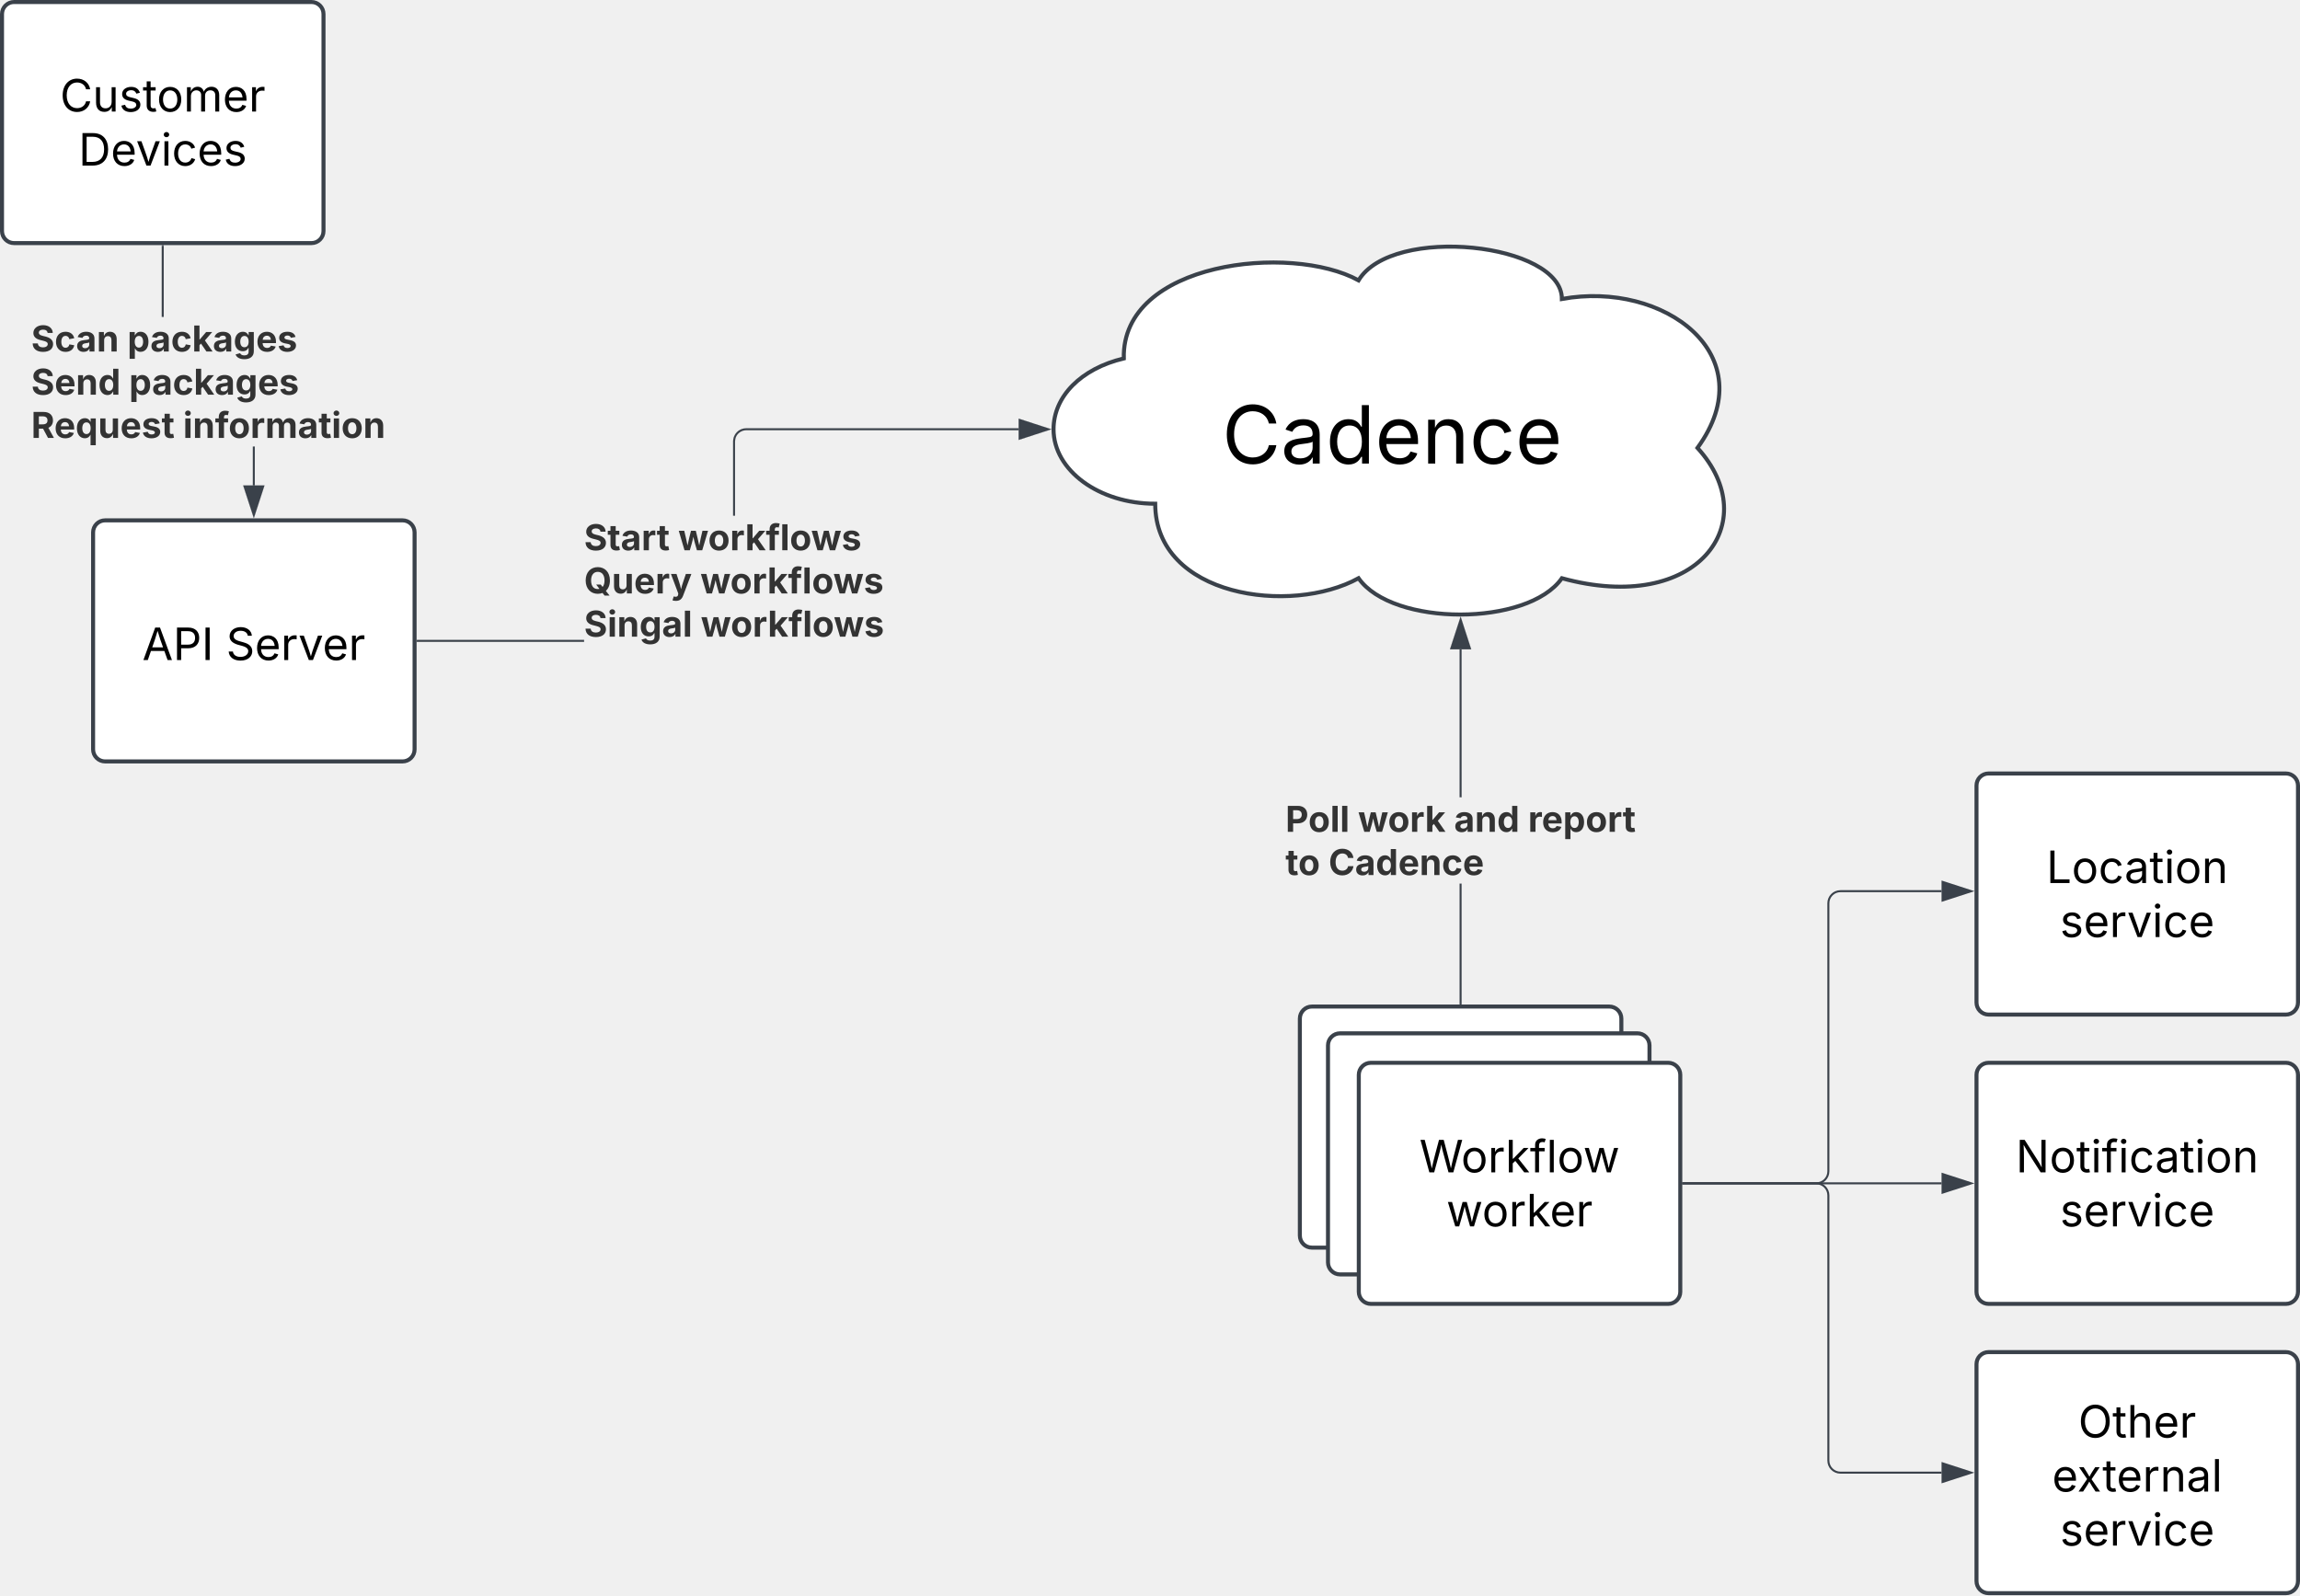
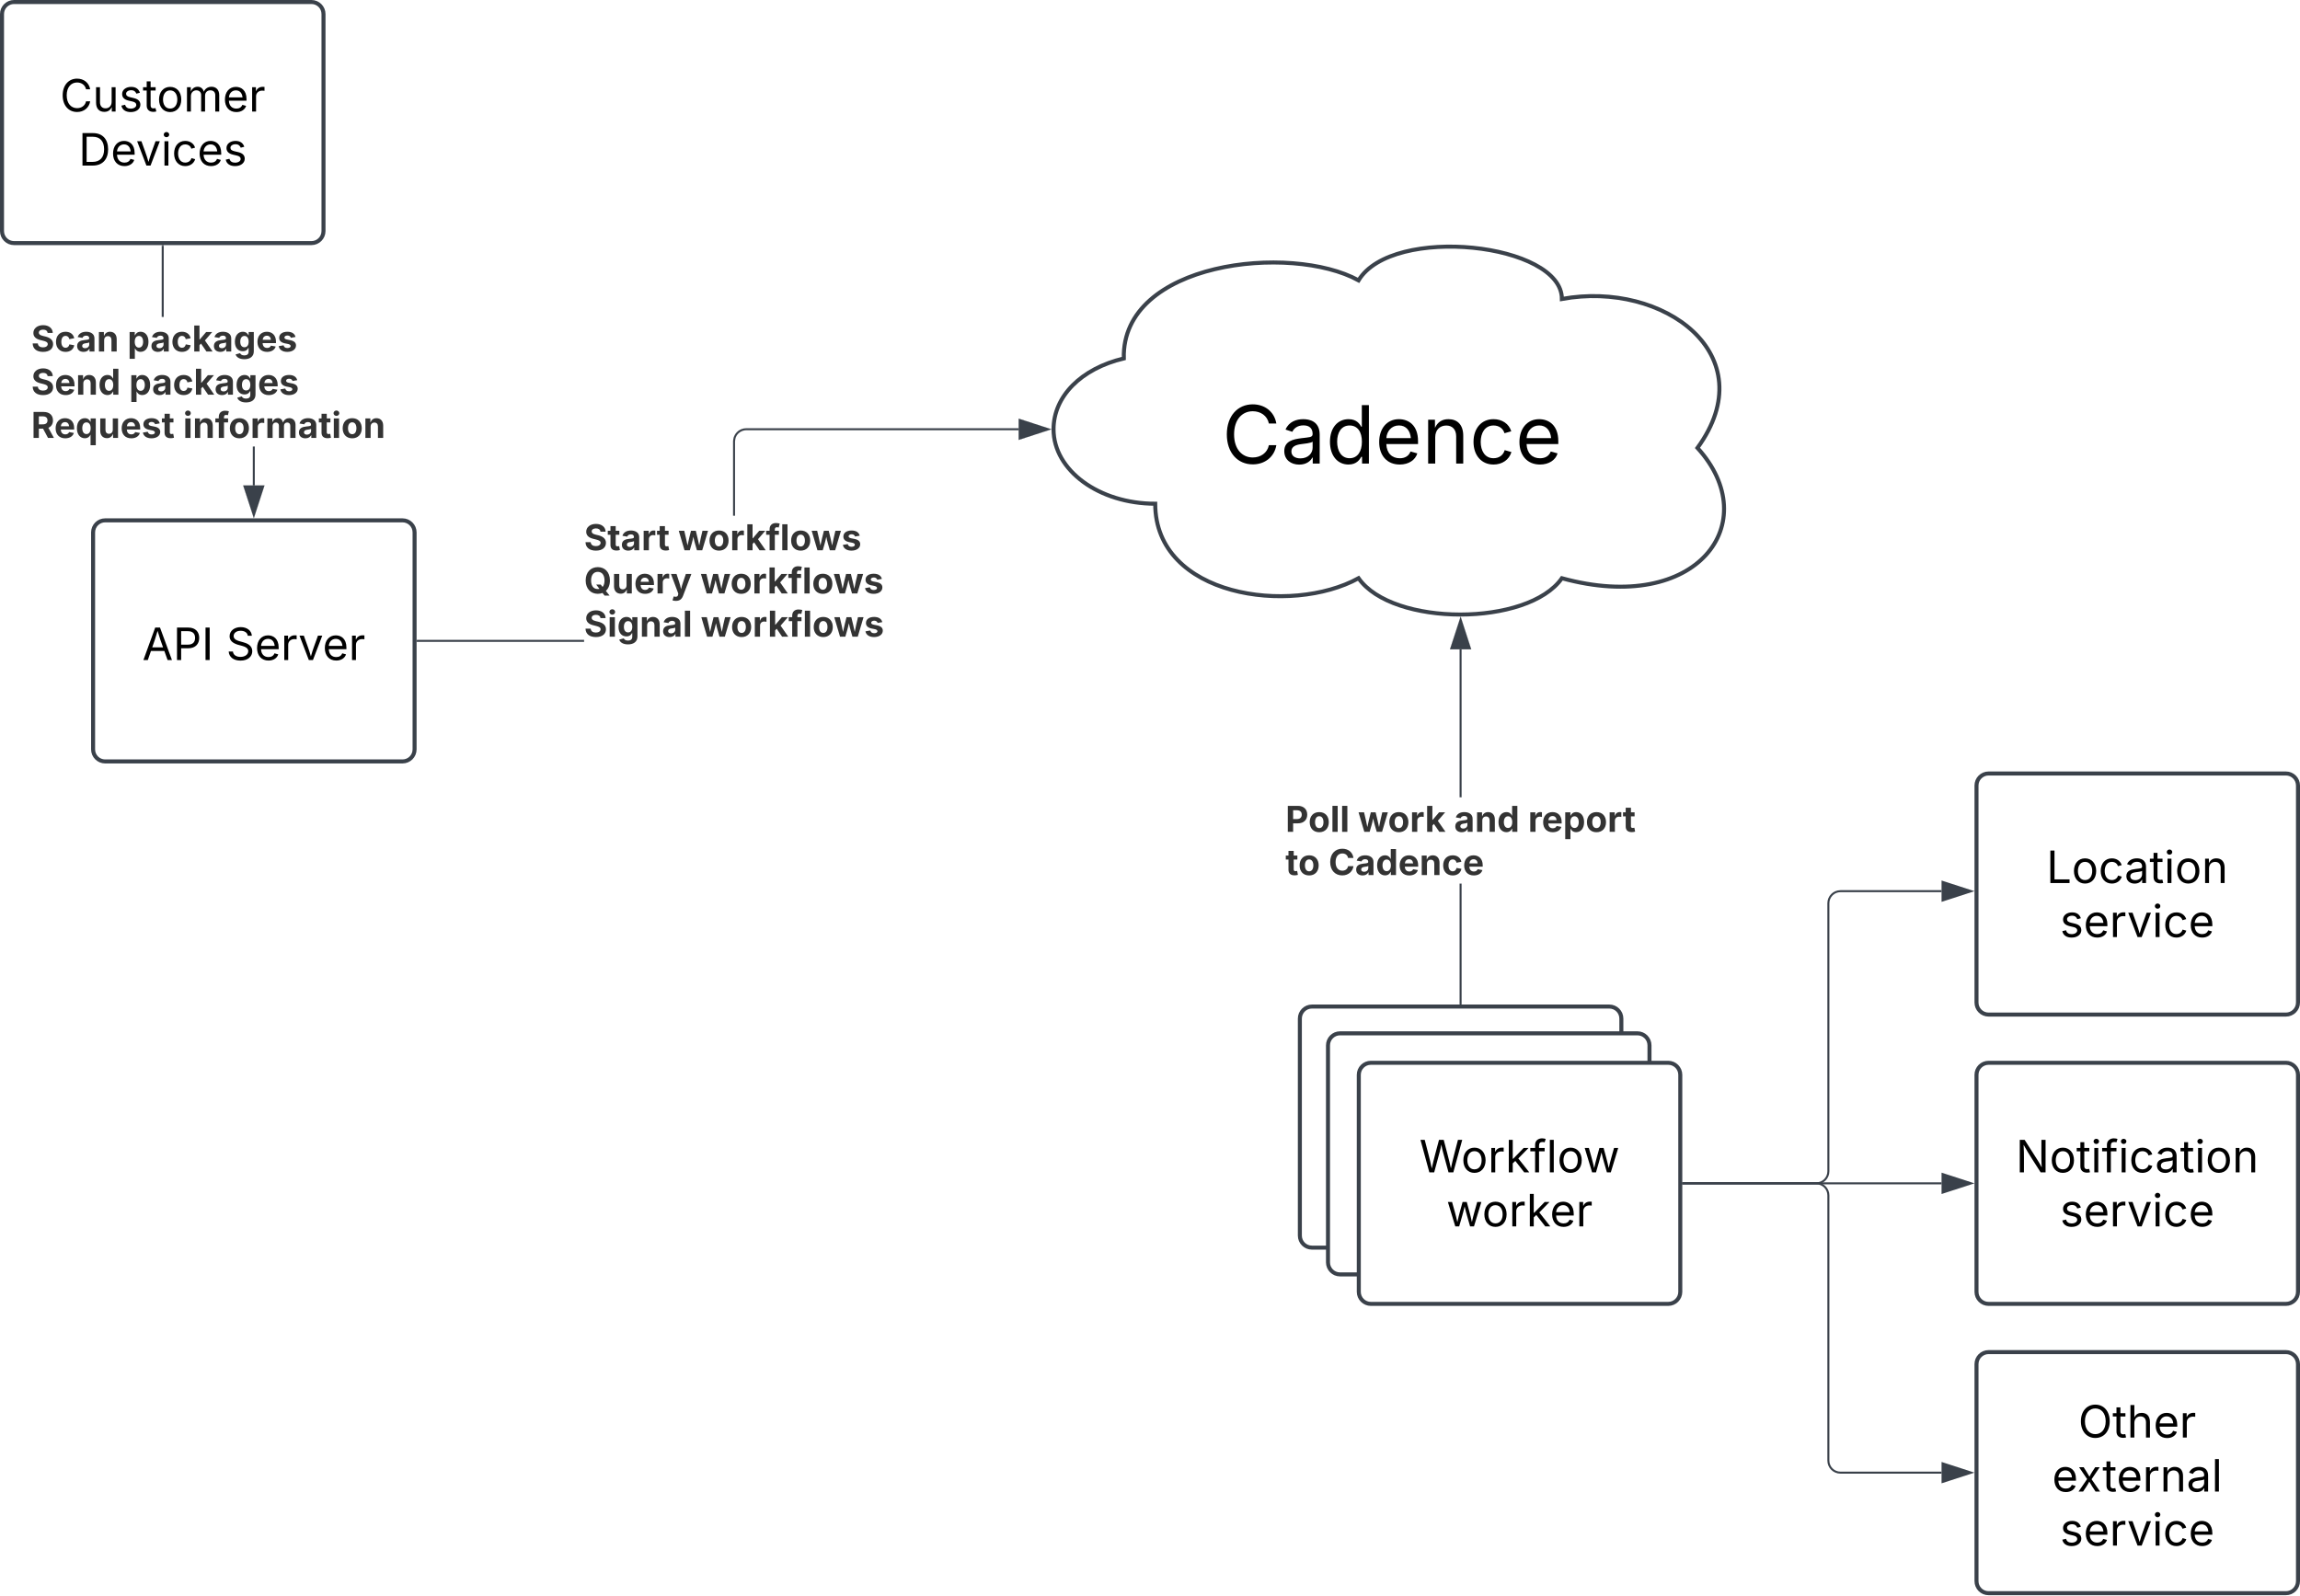
<svg xmlns="http://www.w3.org/2000/svg" xmlns:ns1="lucid" xmlns:xlink="http://www.w3.org/1999/xlink" width="1144.67" height="794">
  <g transform="translate(-743 -287)" ns1:page-tab-id="0_0">
+     <path d="M500 0h1500v1500H500z" fill="#fff" />
    <path d="M1389.92 794a6 6 0 0 1 6-6h148a6 6 0 0 1 6 6v108a6 6 0 0 1-6 6h-148a6 6 0 0 1-6-6z" stroke="#3a414a" stroke-width="2" fill="#fff" />
    <use xlink:href="#a" transform="matrix(1,0,0,1,1401.917,800) translate(18.14106 42.52778)" />
    <use xlink:href="#b" transform="matrix(1,0,0,1,1401.917,800) translate(31.57964 69.4158)" />
    <path d="M1317.93 537.73c-27.94 0-50.6-16.6-50.6-37.06 0-16.38 13.7-30.2 34.97-35.26-1.23-48.13 83.1-57.4 116.83-38.87 16.87-27.8 101.2-18.53 101.2 9.27 50.6-9.27 101.2 27.8 67.47 74.13 33.73 37.07 0 83.4-67.47 64.87-16.86 24.1-84.33 24.1-101.2 0-33.73 18.53-101.2 9.27-101.2-37.07z" stroke="#3a414a" stroke-width="2" fill="#fff" />
    <use xlink:href="#c" transform="matrix(1,0,0,1,1272.333,413) translate(78.85656 104.75)" />
    <path d="M1403.92 807.33a6 6 0 0 1 6-6h148a6 6 0 0 1 6 6v108a6 6 0 0 1-6 6h-148a6 6 0 0 1-6-6z" stroke="#3a414a" stroke-width="2" fill="#fff" />
    <use xlink:href="#a" transform="matrix(1,0,0,1,1415.917,813.3333) translate(18.14106 42.52778)" />
    <use xlink:href="#b" transform="matrix(1,0,0,1,1415.917,813.3333) translate(31.57964 69.4158)" />
    <path d="M1419.25 822a6 6 0 0 1 6-6h148a6 6 0 0 1 6 6v108a6 6 0 0 1-6 6h-148a6 6 0 0 1-6-6z" stroke="#3a414a" stroke-width="2" fill="#fff" />
    <use xlink:href="#a" transform="matrix(1,0,0,1,1431.25,828) translate(18.14106 42.52778)" />
    <use xlink:href="#b" transform="matrix(1,0,0,1,1431.25,828) translate(31.57964 69.4158)" />
    <path d="M1470.4 786.5h-.96v-59.66h.95zm0-102.68h-.96v-73.6h.95z" stroke="#3a414a" stroke-width=".05" fill="#3a414a" />
    <path d="M1470.4 787h-.96v-.5h.95z" fill="#3a414a" />
    <path stroke="#3a414a" stroke-width=".05" fill="#3a414a" />
    <path d="M1474.55 609.72h-9.27l4.64-14.26z" fill="#3a414a" />
    <path d="M1475.2 610.2h-10.57l5.3-16.28zm-9.27-.95h7.97l-3.98-12.26z" stroke="#3a414a" stroke-width=".05" fill="#3a414a" />
    <use xlink:href="#d" transform="matrix(1,0,0,1,1382.747,683.8229) translate(0 17.22222)" />
    <use xlink:href="#e" transform="matrix(1,0,0,1,1382.747,683.8229) translate(36.11979 17.22222)" />
    <use xlink:href="#f" transform="matrix(1,0,0,1,1382.747,683.8229) translate(83.93229 17.22222)" />
    <use xlink:href="#g" transform="matrix(1,0,0,1,1382.747,683.8229) translate(120.7378 17.22222)" />
    <use xlink:href="#h" transform="matrix(1,0,0,1,1382.747,683.8229) translate(0 38.73264)" />
    <use xlink:href="#i" transform="matrix(1,0,0,1,1382.747,683.8229) translate(21.44965 38.73264)" />
    <path d="M789.33 552a6 6 0 0 1 6-6h148a6 6 0 0 1 6 6v108a6 6 0 0 1-6 6h-148a6 6 0 0 1-6-6z" stroke="#3a414a" stroke-width="2" fill="#fff" />
    <use xlink:href="#j" transform="matrix(1,0,0,1,801.3333,558) translate(12.477 57.52778)" />
    <use xlink:href="#k" transform="matrix(1,0,0,1,801.3333,558) translate(54.21962 57.52778)" />
    <path d="M1033.67 606.48h-82.84v-.96h82.84zm216.28-105.34h-135.6l-.88.07-.84.2-.8.35-.74.45-.67.56-.57.66-.45.74-.32.8-.2.84-.07.88v36.98h-.94v-37l.08-1 .23-1 .4-.93.52-.87.65-.77.78-.67.86-.53.93-.4 1-.23.98-.08h135.65z" stroke="#3a414a" stroke-width=".05" fill="#3a414a" />
    <path d="M950.85 606.48h-.52v-.96h.52z" fill="#3a414a" />
    <path stroke="#3a414a" stroke-width=".05" fill="#3a414a" />
    <path d="M1264.7 500.67l-14.25 4.63v-9.27z" fill="#3a414a" />
    <path d="M1266.25 500.67l-16.28 5.3v-10.6zm-15.33 3.98l12.26-3.98-12.26-4z" stroke="#3a414a" stroke-width=".05" fill="#3a414a" />
    <use xlink:href="#l" transform="matrix(1,0,0,1,1033.667,543.6596) translate(0 17.22222)" />
    <use xlink:href="#m" transform="matrix(1,0,0,1,1033.667,543.6596) translate(46.86632 17.22222)" />
    <use xlink:href="#n" transform="matrix(1,0,0,1,1033.667,543.6596) translate(0 38.73264)" />
    <use xlink:href="#o" transform="matrix(1,0,0,1,1033.667,543.6596) translate(57.89931 38.73264)" />
    <use xlink:href="#p" transform="matrix(1,0,0,1,1033.667,543.6596) translate(0 60.24306)" />
    <use xlink:href="#q" transform="matrix(1,0,0,1,1033.667,543.6596) translate(58.10764 60.24306)" />
    <path d="M744 294a6 6 0 0 1 6-6h148a6 6 0 0 1 6 6v108a6 6 0 0 1-6 6H750a6 6 0 0 1-6-6z" stroke="#3a414a" stroke-width="2" fill="#fff" />
    <use xlink:href="#r" transform="matrix(1,0,0,1,756,300) translate(16.8661 42.52778)" />
    <use xlink:href="#s" transform="matrix(1,0,0,1,756,300) translate(26.09462 69.4158)" />
    <path d="M869.8 528.62h-.94v-19.35h.95zm-45.32-83.9h-.96V409.5h.96z" stroke="#3a414a" stroke-width=".05" fill="#3a414a" />
    <path d="M824.48 409.5h-.96v-.5h.96z" fill="#3a414a" />
    <path stroke="#3a414a" stroke-width=".05" fill="#3a414a" />
    <path d="M869.33 543.38l-4.63-14.26h9.27z" fill="#3a414a" />
    <path d="M869.33 544.92l-5.3-16.28h10.6zm-3.98-15.33l3.98 12.25 4-12.26z" stroke="#3a414a" stroke-width=".05" fill="#3a414a" />
    <use xlink:href="#t" transform="matrix(1,0,0,1,758.5243,444.7344) translate(0 17.22222)" />
    <use xlink:href="#u" transform="matrix(1,0,0,1,758.5243,444.7344) translate(47.87326 17.22222)" />
    <use xlink:href="#v" transform="matrix(1,0,0,1,758.5243,444.7344) translate(0 38.73264)" />
    <use xlink:href="#w" transform="matrix(1,0,0,1,758.5243,444.7344) translate(48.71528 38.73264)" />
    <use xlink:href="#x" transform="matrix(1,0,0,1,758.5243,444.7344) translate(0 60.24306)" />
    <use xlink:href="#y" transform="matrix(1,0,0,1,758.5243,444.7344) translate(75.59028 60.24306)" />
    <path d="M1726.67 678a6 6 0 0 1 6-6h148a6 6 0 0 1 6 6v108a6 6 0 0 1-6 6h-148a6 6 0 0 1-6-6z" stroke="#3a414a" stroke-width="2" fill="#fff" />
    <g>
      <use xlink:href="#z" transform="matrix(1,0,0,1,1738.667,684) translate(22.80686 42.52778)" />
      <use xlink:href="#A" transform="matrix(1,0,0,1,1738.667,684) translate(29.53971 69.4158)" />
    </g>
    <path d="M1726.67 822a6 6 0 0 1 6-6h148a6 6 0 0 1 6 6v108a6 6 0 0 1-6 6h-148a6 6 0 0 1-6-6z" stroke="#3a414a" stroke-width="2" fill="#fff" />
    <g>
      <use xlink:href="#B" transform="matrix(1,0,0,1,1738.667,828) translate(7.588759 42.52778)" />
      <use xlink:href="#A" transform="matrix(1,0,0,1,1738.667,828) translate(29.53971 69.4158)" />
    </g>
    <path d="M1726.67 966a6 6 0 0 1 6-6h148a6 6 0 0 1 6 6v108a6 6 0 0 1-6 6h-148a6 6 0 0 1-6-6z" stroke="#3a414a" stroke-width="2" fill="#fff" />
    <g>
      <use xlink:href="#C" transform="matrix(1,0,0,1,1738.667,972) translate(38.63802 30.52778)" />
      <use xlink:href="#D" transform="matrix(1,0,0,1,1738.667,972) translate(25.63346 57.4158)" />
      <use xlink:href="#A" transform="matrix(1,0,0,1,1738.667,972) translate(29.53971 84.30382)" />
    </g>
    <path d="M1580.75 876h66.2a6 6 0 0 0 6-6V736.58a6 6 0 0 1 6-6h50.33" stroke="#3a414a" fill="none" />
    <path d="M1580.76 876.48h-.5v-.96h.5z" stroke="#3a414a" stroke-width=".05" fill="#3a414a" />
    <path d="M1724.05 730.58l-14.27 4.64v-9.27z" stroke="#3a414a" fill="#3a414a" />
    <path d="M1580.75 876h128.53" stroke="#3a414a" fill="none" />
    <path d="M1580.76 876.48h-.5v-.96h.5z" stroke="#3a414a" stroke-width=".05" fill="#3a414a" />
    <path d="M1724.05 876l-14.27 4.63v-9.26z" stroke="#3a414a" fill="#3a414a" />
    <path d="M1580.75 876h66.2a6 6 0 0 1 6 6v132a6 6 0 0 0 6 6h50.33" stroke="#3a414a" fill="none" />
    <path d="M1580.76 876.48h-.5v-.96h.5z" stroke="#3a414a" stroke-width=".05" fill="#3a414a" />
    <path d="M1724.05 1020l-14.27 4.63v-9.27z" stroke="#3a414a" fill="#3a414a" />
    <defs>
      <path d="M458 0L52-1490h194c108 439 233 855 324 1313 92-459 221-873 331-1313h216c110 438 234 854 330 1307 92-455 216-869 323-1307h196L1558 0h-221l-256-944c-26-95-50-200-73-331-22 122-44 223-73 331L680 0H458" id="E" />
      <path d="M613 24c-304 0-509-231-509-576 0-350 205-580 509-580 305 0 511 230 511 580 0 345-206 576-511 576zm0-161c226 0 329-195 329-415 0-222-103-419-329-419-223 0-326 196-326 419 0 220 103 415 326 415" id="F" />
      <path d="M158 0v-1118h174v172h12c41-113 157-188 290-188 26 0 70 2 91 3v181c-11-2-60-10-108-10-161 0-279 109-279 260V0H158" id="G" />
      <path d="M158 0v-1490h180v865h22l478-493h223L593-638 1096 0H865L456-523 338-412V0H158" id="H" />
      <path d="M678-1118v154H420V0H240v-964H20v-154h220v-149c0-194 155-293 318-293 85 0 141 18 168 30l-50 154c-19-6-47-17-97-17-111 0-159 58-159 166v109h258" id="I" />
      <path d="M338-1490V0H158v-1490h180" id="J" />
      <path d="M409 0L70-1118h191c89 329 165 560 243 925 75-353 154-601 240-925h192c85 325 161 564 235 922 77-354 157-598 244-922h191L1267 0h-179c-86-307-176-590-250-913C763-588 675-308 588 0H409" id="K" />
      <g id="a">
        <use transform="matrix(0.01085069,0,0,0.01085069,0,0)" xlink:href="#E" />
        <use transform="matrix(0.01085069,0,0,0.01085069,20.76823,0)" xlink:href="#F" />
        <use transform="matrix(0.01085069,0,0,0.01085069,34.09288,0)" xlink:href="#G" />
        <use transform="matrix(0.01085069,0,0,0.01085069,42.80599,0)" xlink:href="#H" />
        <use transform="matrix(0.01085069,0,0,0.01085069,55.00217,0)" xlink:href="#I" />
        <use transform="matrix(0.01085069,0,0,0.01085069,63.227,0)" xlink:href="#J" />
        <use transform="matrix(0.01085069,0,0,0.01085069,68.60894,0)" xlink:href="#F" />
        <use transform="matrix(0.01085069,0,0,0.01085069,81.53212,0)" xlink:href="#K" />
      </g>
      <path d="M628 24c-324 0-524-230-524-574 0-343 198-582 503-582 237 0 487 146 487 559v75H286c9 234 145 362 343 362 132 0 231-58 273-172l174 48C1024-91 857 24 628 24zM287-650h624c-17-190-120-322-304-322-192 0-309 151-320 322" id="L" />
      <g id="b">
        <use transform="matrix(0.01085069,0,0,0.01085069,0,0)" xlink:href="#K" />
        <use transform="matrix(0.01085069,0,0,0.01085069,17.78429,0)" xlink:href="#F" />
        <use transform="matrix(0.01085069,0,0,0.01085069,31.10894,0)" xlink:href="#G" />
        <use transform="matrix(0.01085069,0,0,0.01085069,39.82205,0)" xlink:href="#H" />
        <use transform="matrix(0.01085069,0,0,0.01085069,51.5191,0)" xlink:href="#L" />
        <use transform="matrix(0.01085069,0,0,0.01085069,64.47483,0)" xlink:href="#G" />
      </g>
      <path d="M783 20c-382 0-661-292-661-764 0-473 279-766 661-766 302 0 548 182 601 489h-190c-42-204-217-313-411-313-268 0-476 208-476 590 0 381 209 588 476 588 195 0 369-110 411-313h190c-52 303-296 489-601 489" id="M" />
      <path d="M471 26C259 26 90-98 90-318c0-256 228-303 435-329 202-27 287-16 287-108 0-139-79-219-234-219-161 0-248 86-283 164l-173-57c86-203 278-265 451-265 150 0 419 46 419 395V0H815v-152h-12C765-73 660 26 471 26zm31-159c199 0 310-134 310-271v-155c-30 35-226 55-295 64-131 17-246 59-246 186 0 116 97 176 231 176" id="N" />
      <path d="M577 24c-279 0-473-224-473-580 0-354 195-576 474-576 218 0 287 134 324 193h14v-551h180V0H922v-173h-20C865-111 790 24 577 24zm27-161c203 0 314-172 314-421 0-247-108-413-314-413-212 0-317 181-317 413 0 235 108 421 317 421" id="O" />
      <path d="M338-670V0H158v-1118h173l1 207c72-158 192-221 342-221 226 0 378 139 378 422V0H872v-695c0-172-96-275-252-275-161 0-282 109-282 300" id="P" />
      <path d="M613 24c-304 0-509-231-509-576 0-350 205-580 509-580 216 0 392 114 453 309l-173 49c-33-115-133-197-280-197-223 0-326 196-326 419 0 220 103 415 326 415 150 0 252-85 285-206l172 49C1010-95 832 24 613 24" id="Q" />
      <g id="c">
        <use transform="matrix(0.01953125,0,0,0.01953125,0,0)" xlink:href="#M" />
        <use transform="matrix(0.01953125,0,0,0.01953125,29.21875,0)" xlink:href="#N" />
        <use transform="matrix(0.01953125,0,0,0.01953125,51.67969,0)" xlink:href="#O" />
        <use transform="matrix(0.01953125,0,0,0.01953125,76.17188,0)" xlink:href="#L" />
        <use transform="matrix(0.01953125,0,0,0.01953125,99.49219,0)" xlink:href="#P" />
        <use transform="matrix(0.01953125,0,0,0.01953125,123.125,0)" xlink:href="#Q" />
        <use transform="matrix(0.01953125,0,0,0.01953125,145.9766,0)" xlink:href="#L" />
      </g>
      <path fill="#333" d="M135 0v-1490h581c339 0 533 210 533 503 0 295-197 500-540 500H440V0H135zm305-733h220c186 0 274-104 274-254s-88-251-275-251H440v505" id="R" />
      <path fill="#333" d="M628 22C291 22 81-210 81-554c0-346 210-578 547-578 336 0 547 232 547 578 0 344-211 576-547 576zm0-236c160 0 242-146 242-341 0-197-82-341-242-341S387-753 387-555c0 195 81 341 241 341" id="S" />
      <path fill="#333" d="M428-1490V0H128v-1490h300" id="T" />
      <g id="d">
        <use transform="matrix(0.008680556,0,0,0.008680556,0,0)" xlink:href="#R" />
        <use transform="matrix(0.008680556,0,0,0.008680556,11.37153,0)" xlink:href="#S" />
        <use transform="matrix(0.008680556,0,0,0.008680556,22.27431,0)" xlink:href="#T" />
        <use transform="matrix(0.008680556,0,0,0.008680556,27.09201,0)" xlink:href="#T" />
      </g>
      <path fill="#333" d="M361 0L31-1118h315c68 295 127 523 188 845 63-317 128-551 199-845h276c71 296 131 525 196 846 57-321 119-552 186-846h319L1378 0h-305c-73-261-148-486-204-771C813-484 740-261 666 0H361" id="U" />
      <path fill="#333" d="M128 0v-1118h290v195h12c54-169 184-238 367-200v268c-27-8-86-15-130-15-138 0-239 95-239 234V0H128" id="V" />
      <path fill="#333" d="M128 0v-1490h300v802h17l366-430h347L740-633 1179 0H826L514-456l-86 97V0H128" id="W" />
      <g id="e">
        <use transform="matrix(0.008680556,0,0,0.008680556,0,0)" xlink:href="#U" />
        <use transform="matrix(0.008680556,0,0,0.008680556,14.86979,0)" xlink:href="#S" />
        <use transform="matrix(0.008680556,0,0,0.008680556,25.77257,0)" xlink:href="#V" />
        <use transform="matrix(0.008680556,0,0,0.008680556,33.28993,0)" xlink:href="#W" />
      </g>
      <path fill="#333" d="M440 22C227 22 68-92 68-313c0-250 202-322 422-343 195-21 271-24 271-105 0-95-63-149-175-149-116 0-187 57-211 129l-275-46c57-194 237-305 487-305 240 0 474 108 474 379V0H777v-155h-10C713-51 605 22 440 22zm85-211c140 0 238-93 238-211v-121c-37 26-156 42-222 51-111 16-185 59-185 149 0 87 70 132 169 132" id="X" />
      <path fill="#333" d="M428-647V0H128v-1118h283l4 231c63-156 176-245 348-245 232 0 384 159 384 421V0H847v-659c0-139-76-222-202-222-128 0-217 86-217 234" id="Y" />
      <path fill="#333" d="M537 19C279 19 81-185 81-557c0-382 206-575 454-575 190 0 278 113 318 202h10v-560h300V0H868v-179h-15C812-89 719 19 537 19zm92-241c153 0 240-134 240-336 0-203-86-334-240-334-158 0-240 138-240 334 0 197 84 336 240 336" id="Z" />
      <g id="f">
        <use transform="matrix(0.008680556,0,0,0.008680556,0,0)" xlink:href="#X" />
        <use transform="matrix(0.008680556,0,0,0.008680556,10.32118,0)" xlink:href="#Y" />
        <use transform="matrix(0.008680556,0,0,0.008680556,21.38889,0)" xlink:href="#Z" />
      </g>
      <path fill="#333" d="M633 22C291 22 81-200 81-553c0-345 210-579 537-579 292 0 525 185 525 567v84H378c7 183 109 277 260 277 105 0 184-46 216-132l272 51C1071-99 893 22 633 22zM380-669h474c-15-146-94-237-233-237-143 0-229 99-241 237" id="aa" />
      <path fill="#333" d="M128 418v-1536h295v188h14c41-89 129-202 319-202 248 0 453 193 453 575 0 372-197 576-455 576-183 0-275-108-317-198h-9v597H128zm534-640c156 0 240-139 240-336 0-196-83-334-240-334-154 0-241 131-241 334 0 202 88 336 241 336" id="ab" />
      <path fill="#333" d="M683-1118v229H474v562c0 71 29 104 102 104 23 0 73-7 95-13l43 225C647 9 580 16 520 16 296 16 174-96 174-301v-588H20v-229h154v-266h300v266h209" id="ac" />
      <g id="g">
        <use transform="matrix(0.008680556,0,0,0.008680556,0,0)" xlink:href="#V" />
        <use transform="matrix(0.008680556,0,0,0.008680556,6.805556,0)" xlink:href="#aa" />
        <use transform="matrix(0.008680556,0,0,0.008680556,17.39583,0)" xlink:href="#ab" />
        <use transform="matrix(0.008680556,0,0,0.008680556,28.60243,0)" xlink:href="#S" />
        <use transform="matrix(0.008680556,0,0,0.008680556,39.50521,0)" xlink:href="#V" />
        <use transform="matrix(0.008680556,0,0,0.008680556,47.09201,0)" xlink:href="#ac" />
      </g>
      <g id="h">
        <use transform="matrix(0.008680556,0,0,0.008680556,0,0)" xlink:href="#ac" />
        <use transform="matrix(0.008680556,0,0,0.008680556,6.336806,0)" xlink:href="#S" />
      </g>
      <path fill="#333" d="M786 20C389 20 94-260 94-744c0-487 299-766 692-766 339 0 597 194 641 529h-309c-28-162-156-258-326-258-233 0-388 179-388 495 0 323 157 493 387 493 170 0 298-97 328-259h309c-34 277-266 530-642 530" id="ad" />
      <path fill="#333" d="M628 22C291 22 81-210 81-554c0-346 210-578 547-578 265 0 455 142 497 372l-279 52c-25-116-99-188-215-188-160 0-244 139-244 341 0 200 84 341 244 341 116 0 193-74 217-195l279 51C1085-123 896 22 628 22" id="ae" />
      <g id="i">
        <use transform="matrix(0.008680556,0,0,0.008680556,0,0)" xlink:href="#ad" />
        <use transform="matrix(0.008680556,0,0,0.008680556,13.15104,0)" xlink:href="#X" />
        <use transform="matrix(0.008680556,0,0,0.008680556,23.47222,0)" xlink:href="#Z" />
        <use transform="matrix(0.008680556,0,0,0.008680556,34.67882,0)" xlink:href="#aa" />
        <use transform="matrix(0.008680556,0,0,0.008680556,45.2691,0)" xlink:href="#Y" />
        <use transform="matrix(0.008680556,0,0,0.008680556,56.33681,0)" xlink:href="#ae" />
        <use transform="matrix(0.008680556,0,0,0.008680556,66.79688,0)" xlink:href="#aa" />
      </g>
      <path d="M52 0l541-1490h220L1361 0h-200l-149-416H398L254 0H52zm404-582h497c-103-290-145-390-251-756-108 377-145 460-246 756" id="af" />
      <path d="M180 0v-1490h510c348 0 508 209 508 474 0 266-160 477-507 477H370V0H180zm190-706h312c236 0 327-133 327-310 0-176-91-307-329-307H370v617" id="ag" />
      <path d="M370-1490V0H180v-1490h190" id="ah" />
      <g id="j">
        <use transform="matrix(0.01085069,0,0,0.01085069,0,0)" xlink:href="#af" />
        <use transform="matrix(0.01085069,0,0,0.01085069,15.33203,0)" xlink:href="#ag" />
        <use transform="matrix(0.01085069,0,0,0.01085069,29.52474,0)" xlink:href="#ah" />
      </g>
      <path d="M657 26c-323 0-524-166-541-416h195c15 169 171 246 346 246 202 0 356-106 356-265 5-203-294-238-475-293-239-73-380-191-380-389 0-252 224-419 512-419 294 0 499 171 508 396H992c-17-145-151-228-328-228-193 0-321 102-321 242 0 156 175 211 284 241l149 41c160 44 422 134 422 412 0 244-197 432-541 432" id="ai" />
      <path d="M481 0L54-1118h197c107 314 236 620 325 951 87-331 217-637 324-951h197L670 0H481" id="aj" />
      <g id="k">
        <use transform="matrix(0.01085069,0,0,0.01085069,0,0)" xlink:href="#ai" />
        <use transform="matrix(0.01085069,0,0,0.01085069,14.25781,0)" xlink:href="#L" />
        <use transform="matrix(0.01085069,0,0,0.01085069,27.21354,0)" xlink:href="#G" />
        <use transform="matrix(0.01085069,0,0,0.01085069,35.92665,0)" xlink:href="#aj" />
        <use transform="matrix(0.01085069,0,0,0.01085069,47.98177,0)" xlink:href="#L" />
        <use transform="matrix(0.01085069,0,0,0.01085069,60.9375,0)" xlink:href="#G" />
      </g>
      <path fill="#333" d="M681 22C323 22 94-145 85-462h297c10 151 131 226 296 226 163 0 271-77 271-190 0-102-95-149-257-189l-164-41c-252-61-403-188-403-405 0-269 236-449 560-449 330 0 546 183 551 445H941c-11-119-106-188-259-188-156 0-244 72-244 172-3 156 226 185 373 221 250 61 445 186 445 436 0 271-213 446-575 446" id="ak" />
      <g id="l">
        <use transform="matrix(0.008680556,0,0,0.008680556,0,0)" xlink:href="#ak" />
        <use transform="matrix(0.008680556,0,0,0.008680556,11.64062,0)" xlink:href="#ac" />
        <use transform="matrix(0.008680556,0,0,0.008680556,18.23785,0)" xlink:href="#X" />
        <use transform="matrix(0.008680556,0,0,0.008680556,28.55903,0)" xlink:href="#V" />
        <use transform="matrix(0.008680556,0,0,0.008680556,36.14583,0)" xlink:href="#ac" />
      </g>
      <path fill="#333" d="M750-1118v229H516V0H217v-889H20v-229h197v-86c0-238 156-356 363-356 94 0 178 20 215 31l-54 226c-25-7-61-15-100-15-123-3-131 84-125 200h234" id="al" />
      <path fill="#333" d="M572 22C302 22 117-98 78-306l279-48c29 105 101 156 224 156 114 0 185-48 185-115 0-118-228-130-337-155-215-49-322-150-322-317 0-215 187-347 470-347 265 0 424 116 466 298l-266 47c-24-76-87-130-196-130-98 0-174 46-174 113 0 56 38 95 144 117l201 40c216 44 320 143 320 302 0 220-207 367-500 367" id="am" />
      <g id="m">
        <use transform="matrix(0.008680556,0,0,0.008680556,0,0)" xlink:href="#U" />
        <use transform="matrix(0.008680556,0,0,0.008680556,14.86979,0)" xlink:href="#S" />
        <use transform="matrix(0.008680556,0,0,0.008680556,25.77257,0)" xlink:href="#V" />
        <use transform="matrix(0.008680556,0,0,0.008680556,33.28993,0)" xlink:href="#W" />
        <use transform="matrix(0.008680556,0,0,0.008680556,43.60243,0)" xlink:href="#al" />
        <use transform="matrix(0.008680556,0,0,0.008680556,50.67708,0)" xlink:href="#T" />
        <use transform="matrix(0.008680556,0,0,0.008680556,55.49479,0)" xlink:href="#S" />
        <use transform="matrix(0.008680556,0,0,0.008680556,66.15451,0)" xlink:href="#U" />
        <use transform="matrix(0.008680556,0,0,0.008680556,81.26736,0)" xlink:href="#am" />
      </g>
      <path fill="#333" d="M789 20C394 20 94-260 94-744c0-487 300-766 695-766s695 279 695 766c0 264-89 467-233 597l215 271h-285L1058-29C976 3 886 20 789 20zm-94-532h261l108 139c70-83 110-208 110-371 0-321-154-495-385-495s-385 175-385 495c0 356 184 537 481 482" id="an" />
      <path fill="#333" d="M513 14c-232 0-385-159-385-421v-711h300v659c0 139 76 222 202 222 127 0 217-86 217-234v-647h301V0H864l-4-232C797-74 683 14 513 14" id="ao" />
      <path fill="#333" d="M120 396l69-226c123 42 245 23 254-107l8-60L31-1118h319c87 288 199 559 259 872 72-308 185-583 277-872h315L726 132c-68 181-186 294-410 294-79 0-153-13-196-30" id="ap" />
      <g id="n">
        <use transform="matrix(0.008680556,0,0,0.008680556,0,0)" xlink:href="#an" />
        <use transform="matrix(0.008680556,0,0,0.008680556,13.81076,0)" xlink:href="#ao" />
        <use transform="matrix(0.008680556,0,0,0.008680556,24.87847,0)" xlink:href="#aa" />
        <use transform="matrix(0.008680556,0,0,0.008680556,35.46875,0)" xlink:href="#V" />
        <use transform="matrix(0.008680556,0,0,0.008680556,42.98611,0)" xlink:href="#ap" />
      </g>
      <g id="o">
        <use transform="matrix(0.008680556,0,0,0.008680556,0,0)" xlink:href="#U" />
        <use transform="matrix(0.008680556,0,0,0.008680556,14.86979,0)" xlink:href="#S" />
        <use transform="matrix(0.008680556,0,0,0.008680556,25.77257,0)" xlink:href="#V" />
        <use transform="matrix(0.008680556,0,0,0.008680556,33.28993,0)" xlink:href="#W" />
        <use transform="matrix(0.008680556,0,0,0.008680556,43.60243,0)" xlink:href="#al" />
        <use transform="matrix(0.008680556,0,0,0.008680556,50.67708,0)" xlink:href="#T" />
        <use transform="matrix(0.008680556,0,0,0.008680556,55.49479,0)" xlink:href="#S" />
        <use transform="matrix(0.008680556,0,0,0.008680556,66.15451,0)" xlink:href="#U" />
        <use transform="matrix(0.008680556,0,0,0.008680556,81.26736,0)" xlink:href="#am" />
      </g>
      <path fill="#333" d="M128 0v-1118h300V0H128zm150-1264c-91 0-165-68-165-154 0-85 74-154 165-154 90 0 165 69 165 154 0 86-75 154-165 154" id="aq" />
      <path fill="#333" d="M625 442c-280 0-454-114-503-274l258-72c28 63 97 128 243 128 153 0 246-69 246-216v-206h-23C805-108 717-16 536-16 284-16 81-191 81-561c0-378 208-571 456-571 188 0 280 113 321 202h13v-188h295V-9c0 303-226 451-541 451zm5-686c153 0 240-119 240-319 0-198-86-329-240-329-158 0-241 137-241 329 0 195 85 319 241 319" id="ar" />
      <g id="p">
        <use transform="matrix(0.008680556,0,0,0.008680556,0,0)" xlink:href="#ak" />
        <use transform="matrix(0.008680556,0,0,0.008680556,11.64062,0)" xlink:href="#aq" />
-         <use transform="matrix(0.008680556,0,0,0.008680556,16.45833,0)" xlink:href="#Y" />
-         <use transform="matrix(0.008680556,0,0,0.008680556,27.52604,0)" xlink:href="#ar" />
+         <use transform="matrix(0.008680556,0,0,0.008680556,16.45833,0)" xlink:href="#ar" />
+         <use transform="matrix(0.008680556,0,0,0.008680556,27.69097,0)" xlink:href="#Y" />
        <use transform="matrix(0.008680556,0,0,0.008680556,38.75868,0)" xlink:href="#X" />
        <use transform="matrix(0.008680556,0,0,0.008680556,49.07986,0)" xlink:href="#T" />
      </g>
      <g id="q">
        <use transform="matrix(0.008680556,0,0,0.008680556,0,0)" xlink:href="#U" />
        <use transform="matrix(0.008680556,0,0,0.008680556,14.86979,0)" xlink:href="#S" />
        <use transform="matrix(0.008680556,0,0,0.008680556,25.77257,0)" xlink:href="#V" />
        <use transform="matrix(0.008680556,0,0,0.008680556,33.28993,0)" xlink:href="#W" />
        <use transform="matrix(0.008680556,0,0,0.008680556,43.60243,0)" xlink:href="#al" />
        <use transform="matrix(0.008680556,0,0,0.008680556,50.67708,0)" xlink:href="#T" />
        <use transform="matrix(0.008680556,0,0,0.008680556,55.49479,0)" xlink:href="#S" />
        <use transform="matrix(0.008680556,0,0,0.008680556,66.15451,0)" xlink:href="#U" />
        <use transform="matrix(0.008680556,0,0,0.008680556,81.26736,0)" xlink:href="#am" />
      </g>
      <path d="M537 14c-226 0-379-139-379-422v-710h180v695c0 172 97 275 253 275 160 0 281-109 281-300v-670h181V0H879v-209C806-46 684 14 537 14" id="as" />
      <path d="M538 24C308 24 148-78 108-271l171-41c32 123 123 178 257 178 156 0 256-77 256-169 0-77-54-128-164-154l-186-44c-203-48-300-148-300-305 0-192 176-326 414-326 230 0 351 112 402 269l-163 42c-31-80-94-158-238-158-133 0-233 69-233 162 0 83 57 129 188 160l169 40c203 48 298 149 298 302 0 196-179 339-441 339" id="at" />
      <path d="M598-1118v154H368v674c0 100 37 144 132 144 23 0 62-6 92-12L629-6c-37 13-88 20-134 20-193 0-307-107-307-290v-688H20v-154h168v-266h180v266h230" id="au" />
      <path d="M158 0v-1118h175l1 205c55-151 181-225 313-225 147 0 245 90 285 228 53-141 190-228 352-228 194 0 352 125 352 384V0h-181v-749c0-161-105-225-225-225-151 0-243 103-243 244V0H807v-767c0-124-93-207-219-207-131 0-250 92-250 270V0H158" id="av" />
      <g id="r">
        <use transform="matrix(0.01085069,0,0,0.01085069,0,0)" xlink:href="#M" />
        <use transform="matrix(0.01085069,0,0,0.01085069,16.23264,0)" xlink:href="#as" />
        <use transform="matrix(0.01085069,0,0,0.01085069,29.37283,0)" xlink:href="#at" />
        <use transform="matrix(0.01085069,0,0,0.01085069,41.10243,0)" xlink:href="#au" />
        <use transform="matrix(0.01085069,0,0,0.01085069,48.15538,0)" xlink:href="#F" />
        <use transform="matrix(0.01085069,0,0,0.01085069,61.48003,0)" xlink:href="#av" />
        <use transform="matrix(0.01085069,0,0,0.01085069,80.94618,0)" xlink:href="#L" />
        <use transform="matrix(0.01085069,0,0,0.01085069,93.90191,0)" xlink:href="#G" />
      </g>
      <path d="M645 0H180v-1490h484c435 0 692 280 692 742 0 466-257 748-711 748zM370-168h263c363 0 539-218 539-580 0-358-176-574-521-574H370v1154" id="aw" />
      <path d="M158 0v-1118h180V0H158zm91-1301c-68 0-125-53-125-119s57-119 125-119c69 0 126 53 126 119s-57 119-126 119" id="ax" />
      <g id="s">
        <use transform="matrix(0.01085069,0,0,0.01085069,0,0)" xlink:href="#aw" />
        <use transform="matrix(0.01085069,0,0,0.01085069,16.03733,0)" xlink:href="#L" />
        <use transform="matrix(0.01085069,0,0,0.01085069,28.55903,0)" xlink:href="#aj" />
        <use transform="matrix(0.01085069,0,0,0.01085069,41.04818,0)" xlink:href="#ax" />
        <use transform="matrix(0.01085069,0,0,0.01085069,46.43012,0)" xlink:href="#Q" />
        <use transform="matrix(0.01085069,0,0,0.01085069,59.12543,0)" xlink:href="#L" />
        <use transform="matrix(0.01085069,0,0,0.01085069,72.08116,0)" xlink:href="#at" />
      </g>
      <g id="t">
        <use transform="matrix(0.008680556,0,0,0.008680556,0,0)" xlink:href="#ak" />
        <use transform="matrix(0.008680556,0,0,0.008680556,11.64062,0)" xlink:href="#ae" />
        <use transform="matrix(0.008680556,0,0,0.008680556,22.27431,0)" xlink:href="#X" />
        <use transform="matrix(0.008680556,0,0,0.008680556,32.59549,0)" xlink:href="#Y" />
      </g>
      <g id="u">
        <use transform="matrix(0.008680556,0,0,0.008680556,0,0)" xlink:href="#ab" />
        <use transform="matrix(0.008680556,0,0,0.008680556,11.38021,0)" xlink:href="#X" />
        <use transform="matrix(0.008680556,0,0,0.008680556,21.70139,0)" xlink:href="#ae" />
        <use transform="matrix(0.008680556,0,0,0.008680556,32.16146,0)" xlink:href="#W" />
        <use transform="matrix(0.008680556,0,0,0.008680556,42.47396,0)" xlink:href="#X" />
        <use transform="matrix(0.008680556,0,0,0.008680556,52.79514,0)" xlink:href="#ar" />
        <use transform="matrix(0.008680556,0,0,0.008680556,64.02778,0)" xlink:href="#aa" />
        <use transform="matrix(0.008680556,0,0,0.008680556,74.61806,0)" xlink:href="#am" />
      </g>
      <g id="v">
        <use transform="matrix(0.008680556,0,0,0.008680556,0,0)" xlink:href="#ak" />
        <use transform="matrix(0.008680556,0,0,0.008680556,11.64062,0)" xlink:href="#aa" />
        <use transform="matrix(0.008680556,0,0,0.008680556,22.2309,0)" xlink:href="#Y" />
        <use transform="matrix(0.008680556,0,0,0.008680556,33.29861,0)" xlink:href="#Z" />
      </g>
      <g id="w">
        <use transform="matrix(0.008680556,0,0,0.008680556,0,0)" xlink:href="#ab" />
        <use transform="matrix(0.008680556,0,0,0.008680556,11.38021,0)" xlink:href="#X" />
        <use transform="matrix(0.008680556,0,0,0.008680556,21.70139,0)" xlink:href="#ae" />
        <use transform="matrix(0.008680556,0,0,0.008680556,32.16146,0)" xlink:href="#W" />
        <use transform="matrix(0.008680556,0,0,0.008680556,42.47396,0)" xlink:href="#X" />
        <use transform="matrix(0.008680556,0,0,0.008680556,52.79514,0)" xlink:href="#ar" />
        <use transform="matrix(0.008680556,0,0,0.008680556,64.02778,0)" xlink:href="#aa" />
        <use transform="matrix(0.008680556,0,0,0.008680556,74.61806,0)" xlink:href="#am" />
      </g>
      <path fill="#333" d="M135 0v-1490h581c339 0 533 192 533 485 0 204-94 351-264 424L1302 0H964L680-532H440V0H135zm305-779h220c186 0 274-77 274-226 0-150-88-233-275-233H440v459" id="ay" />
      <path fill="#333" d="M1163 418H863v-597h-10C812-89 719 19 537 19 279 19 81-185 81-557c0-382 206-575 454-575 190 0 278 113 318 202h15v-188h295V418zM629-222c153 0 240-134 240-336 0-203-86-334-240-334-158 0-240 138-240 334 0 197 84 336 240 336" id="az" />
      <g id="x">
        <use transform="matrix(0.008680556,0,0,0.008680556,0,0)" xlink:href="#ay" />
        <use transform="matrix(0.008680556,0,0,0.008680556,11.45833,0)" xlink:href="#aa" />
        <use transform="matrix(0.008680556,0,0,0.008680556,22.04861,0)" xlink:href="#az" />
        <use transform="matrix(0.008680556,0,0,0.008680556,33.25521,0)" xlink:href="#ao" />
        <use transform="matrix(0.008680556,0,0,0.008680556,44.32292,0)" xlink:href="#aa" />
        <use transform="matrix(0.008680556,0,0,0.008680556,54.91319,0)" xlink:href="#am" />
        <use transform="matrix(0.008680556,0,0,0.008680556,64.86979,0)" xlink:href="#ac" />
      </g>
      <path fill="#333" d="M128 0v-1118h278l12 217c60-163 185-234 319-234 143 0 236 81 288 251 63-172 205-251 359-251 205 0 357 138 357 381V0h-301v-697c0-126-76-187-177-187-114 0-184 79-184 196V0H789v-705c0-109-72-179-174-179-106 0-187 74-187 208V0H128" id="aA" />
      <g id="y">
        <use transform="matrix(0.008680556,0,0,0.008680556,0,0)" xlink:href="#aq" />
        <use transform="matrix(0.008680556,0,0,0.008680556,4.817708,0)" xlink:href="#Y" />
        <use transform="matrix(0.008680556,0,0,0.008680556,15.88542,0)" xlink:href="#al" />
        <use transform="matrix(0.008680556,0,0,0.008680556,22.57812,0)" xlink:href="#S" />
        <use transform="matrix(0.008680556,0,0,0.008680556,33.4809,0)" xlink:href="#V" />
        <use transform="matrix(0.008680556,0,0,0.008680556,40.85069,0)" xlink:href="#aA" />
        <use transform="matrix(0.008680556,0,0,0.008680556,57.07465,0)" xlink:href="#X" />
        <use transform="matrix(0.008680556,0,0,0.008680556,67.39583,0)" xlink:href="#ac" />
        <use transform="matrix(0.008680556,0,0,0.008680556,73.90625,0)" xlink:href="#aq" />
        <use transform="matrix(0.008680556,0,0,0.008680556,78.72396,0)" xlink:href="#S" />
        <use transform="matrix(0.008680556,0,0,0.008680556,89.62674,0)" xlink:href="#Y" />
      </g>
      <path d="M180 0v-1490h190v1322h690V0H180" id="aB" />
      <g id="z">
        <use transform="matrix(0.01085069,0,0,0.01085069,0,0)" xlink:href="#aB" />
        <use transform="matrix(0.01085069,0,0,0.01085069,12.5651,0)" xlink:href="#F" />
        <use transform="matrix(0.01085069,0,0,0.01085069,25.88976,0)" xlink:href="#Q" />
        <use transform="matrix(0.01085069,0,0,0.01085069,38.80208,0)" xlink:href="#N" />
        <use transform="matrix(0.01085069,0,0,0.01085069,51.28038,0)" xlink:href="#au" />
        <use transform="matrix(0.01085069,0,0,0.01085069,58.55035,0)" xlink:href="#ax" />
        <use transform="matrix(0.01085069,0,0,0.01085069,63.93229,0)" xlink:href="#F" />
        <use transform="matrix(0.01085069,0,0,0.01085069,77.25694,0)" xlink:href="#P" />
      </g>
      <g id="A">
        <use transform="matrix(0.01085069,0,0,0.01085069,0,0)" xlink:href="#at" />
        <use transform="matrix(0.01085069,0,0,0.01085069,11.7296,0)" xlink:href="#L" />
        <use transform="matrix(0.01085069,0,0,0.01085069,24.68533,0)" xlink:href="#G" />
        <use transform="matrix(0.01085069,0,0,0.01085069,33.39844,0)" xlink:href="#aj" />
        <use transform="matrix(0.01085069,0,0,0.01085069,45.88759,0)" xlink:href="#ax" />
        <use transform="matrix(0.01085069,0,0,0.01085069,51.26953,0)" xlink:href="#Q" />
        <use transform="matrix(0.01085069,0,0,0.01085069,63.96484,0)" xlink:href="#L" />
      </g>
      <path d="M180 0v-1490h224l606 953c40 63 108 177 176 312-27-437-7-821-13-1265h190V0h-226C860-448 622-778 356-1262c27 476 11 792 15 1262H180" id="aC" />
      <g id="B">
        <use transform="matrix(0.01085069,0,0,0.01085069,0,0)" xlink:href="#aC" />
        <use transform="matrix(0.01085069,0,0,0.01085069,16.74262,0)" xlink:href="#F" />
        <use transform="matrix(0.01085069,0,0,0.01085069,30.06727,0)" xlink:href="#au" />
        <use transform="matrix(0.01085069,0,0,0.01085069,37.33724,0)" xlink:href="#ax" />
        <use transform="matrix(0.01085069,0,0,0.01085069,42.71918,0)" xlink:href="#I" />
        <use transform="matrix(0.01085069,0,0,0.01085069,50.94401,0)" xlink:href="#ax" />
        <use transform="matrix(0.01085069,0,0,0.01085069,56.32595,0)" xlink:href="#Q" />
        <use transform="matrix(0.01085069,0,0,0.01085069,69.23828,0)" xlink:href="#N" />
        <use transform="matrix(0.01085069,0,0,0.01085069,81.71658,0)" xlink:href="#au" />
        <use transform="matrix(0.01085069,0,0,0.01085069,88.98655,0)" xlink:href="#ax" />
        <use transform="matrix(0.01085069,0,0,0.01085069,94.36849,0)" xlink:href="#F" />
        <use transform="matrix(0.01085069,0,0,0.01085069,107.6931,0)" xlink:href="#P" />
      </g>
      <path d="M784 20c-382 0-662-292-662-764 0-473 280-766 662-766s660 293 660 766c0 472-278 764-660 764zm0-176c266 0 475-207 475-588 0-383-209-590-475-590-268 0-477 208-477 590 0 380 209 588 477 588" id="aD" />
      <path d="M338-670V0H158v-1490h180v566c73-149 190-208 336-208 226 0 379 139 379 422V0H872v-695c0-172-96-275-252-275-161 0-282 109-282 300" id="aE" />
      <g id="C">
        <use transform="matrix(0.01085069,0,0,0.01085069,0,0)" xlink:href="#aD" />
        <use transform="matrix(0.01085069,0,0,0.01085069,16.99219,0)" xlink:href="#au" />
        <use transform="matrix(0.01085069,0,0,0.01085069,24.26215,0)" xlink:href="#aE" />
        <use transform="matrix(0.01085069,0,0,0.01085069,37.40234,0)" xlink:href="#L" />
        <use transform="matrix(0.01085069,0,0,0.01085069,50.35807,0)" xlink:href="#G" />
      </g>
      <path d="M65 0l393-574-370-544h210c88 136 192 297 267 435 67-142 176-302 264-435h206L661-564 1053 0H844c-94-144-206-310-287-458C484-308 366-142 273 0H65" id="aF" />
      <g id="D">
        <use transform="matrix(0.01085069,0,0,0.01085069,0,0)" xlink:href="#L" />
        <use transform="matrix(0.01085069,0,0,0.01085069,12.4566,0)" xlink:href="#aF" />
        <use transform="matrix(0.01085069,0,0,0.01085069,25.0217,0)" xlink:href="#au" />
        <use transform="matrix(0.01085069,0,0,0.01085069,32.07465,0)" xlink:href="#L" />
        <use transform="matrix(0.01085069,0,0,0.01085069,45.03038,0)" xlink:href="#G" />
        <use transform="matrix(0.01085069,0,0,0.01085069,53.74349,0)" xlink:href="#P" />
        <use transform="matrix(0.01085069,0,0,0.01085069,66.87283,0)" xlink:href="#N" />
        <use transform="matrix(0.01085069,0,0,0.01085069,79.35113,0)" xlink:href="#J" />
      </g>
    </defs>
  </g>
</svg>
